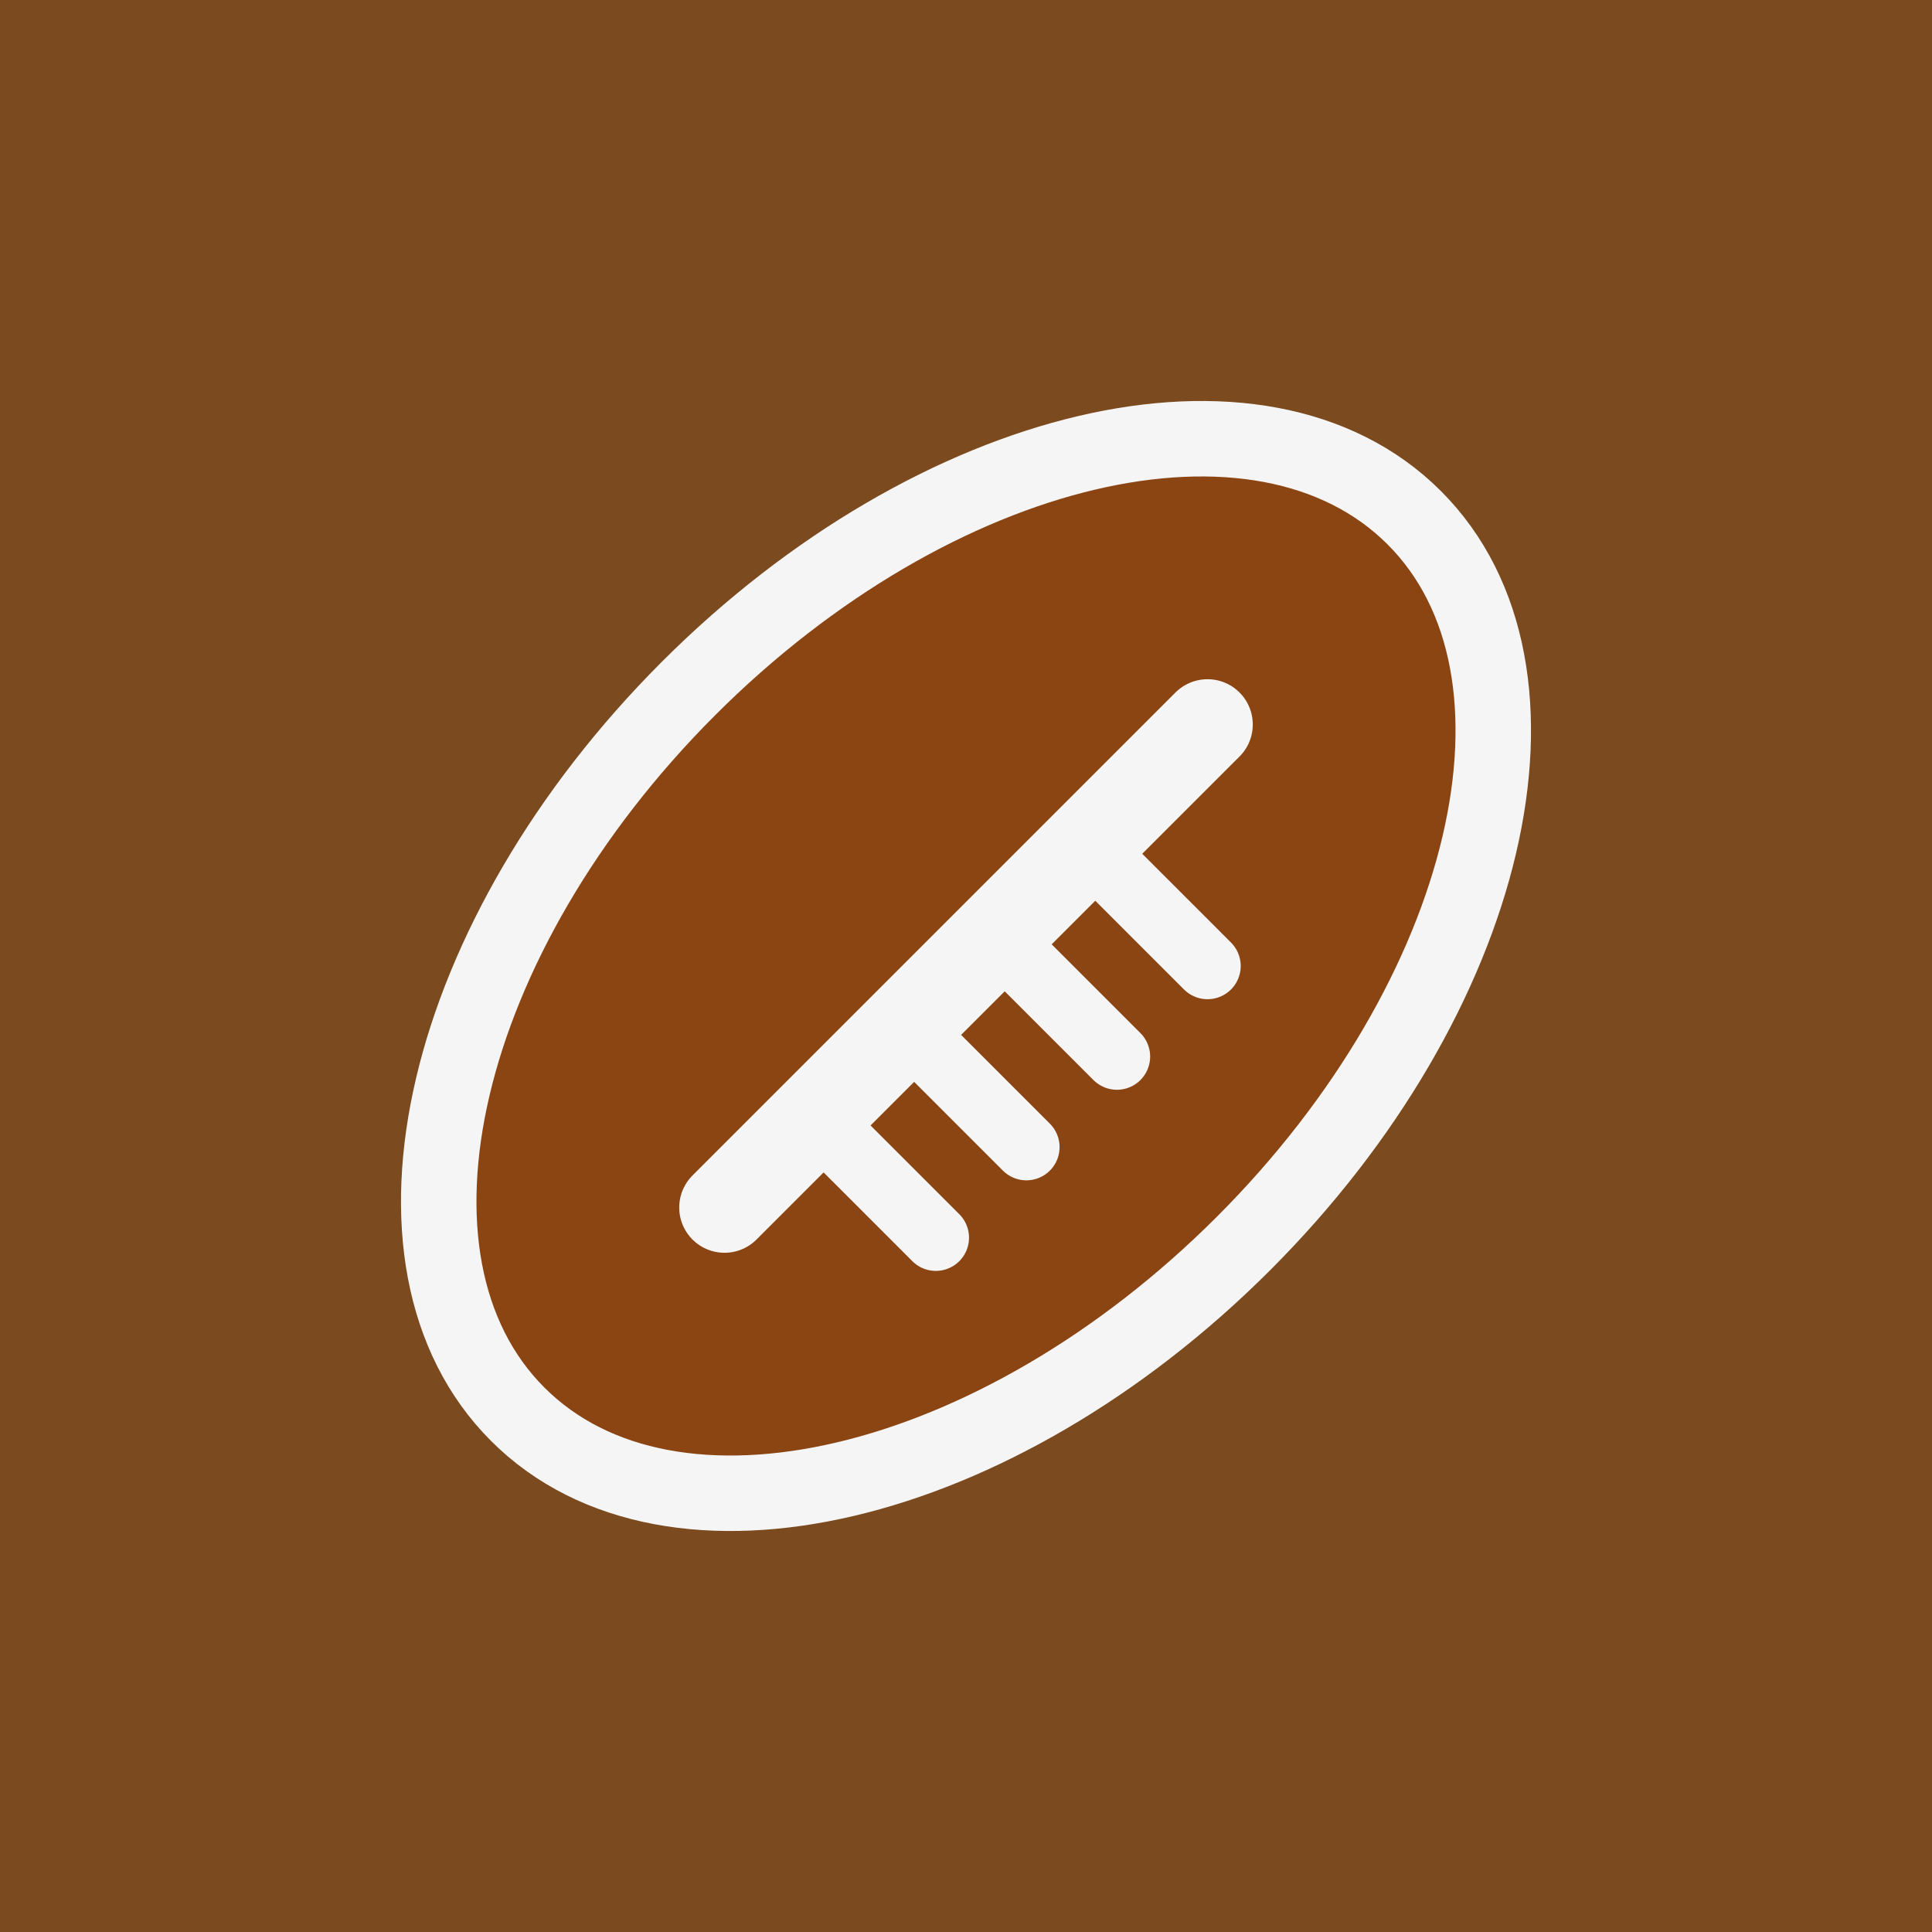
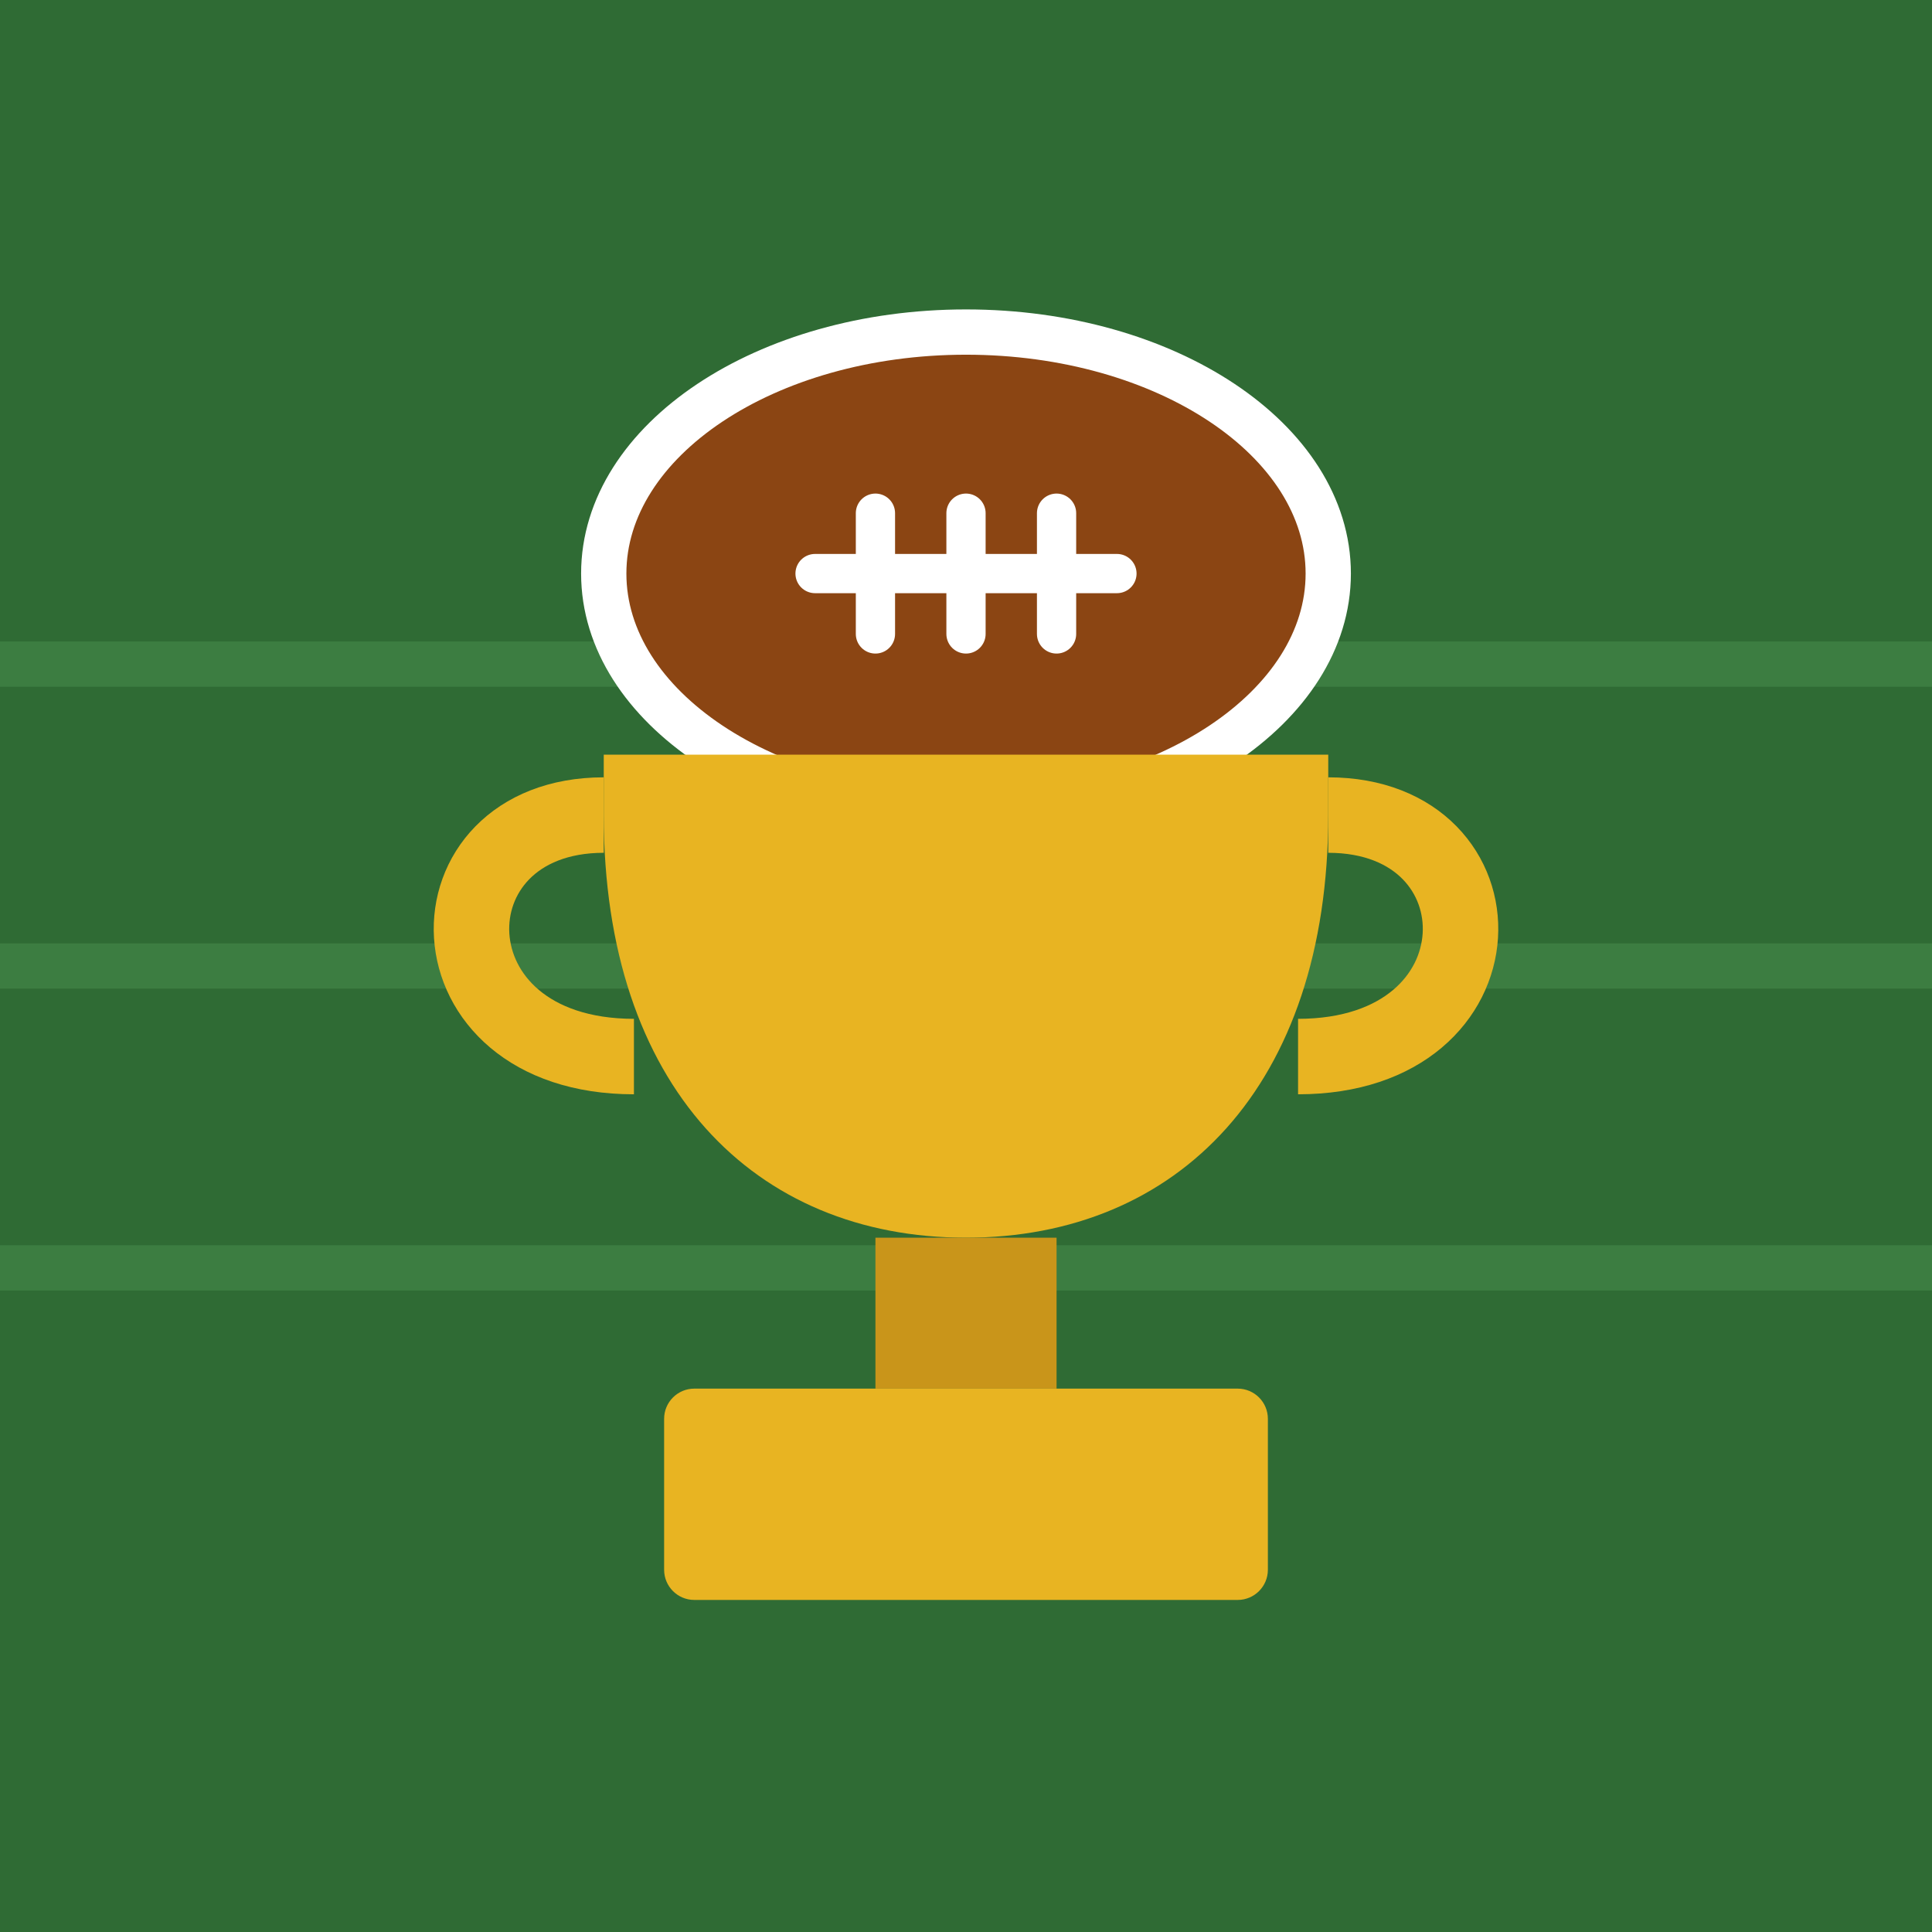
<svg xmlns="http://www.w3.org/2000/svg" viewBox="0 0 64 64">
-   <rect width="64" height="64" fill="#7b4a1e" />
-   <ellipse cx="32" cy="32" rx="21" ry="13" transform="rotate(-45 32 32)" fill="#8b4513" stroke="#f5f5f5" stroke-width="2.5" />
-   <path d="M24 40 L40 24" stroke="#f5f5f5" stroke-width="3" stroke-linecap="round" />
-   <path d="M28 38 l3 3 M31 35 l3 3 M34 32 l3 3 M37 29 l3 3" stroke="#f5f5f5" stroke-width="2.2" stroke-linecap="round" />
+   <rect width="64" height="64" fill="#2f6b34" />
+   <path d="M0 22h64M0 32h64M0 42h64" stroke="#3c7d41" stroke-width="1.5" />
+   <ellipse cx="32" cy="19" rx="12" ry="8" fill="#8b4513" stroke="#ffffff" stroke-width="1.5" />
+   <path d="M27 19h10M29 17v4M32 17v4M35 17v4" stroke="#ffffff" stroke-width="1.3" stroke-linecap="round" />
+   <path d="M20 25h24v2c0 9-5 14-12 14s-12-5-12-14z" fill="#e8b422" />
+   <path d="M20 27c-6 0-6 8 1 8M44 27c6 0 6 8-1 8" fill="none" stroke="#e8b422" stroke-width="2.5" />
+   <rect x="29" y="41" width="6" height="5" fill="#c9951a" />
+   <rect x="22" y="46" width="20" height="7" rx="1" fill="#e8b422" />
</svg>
